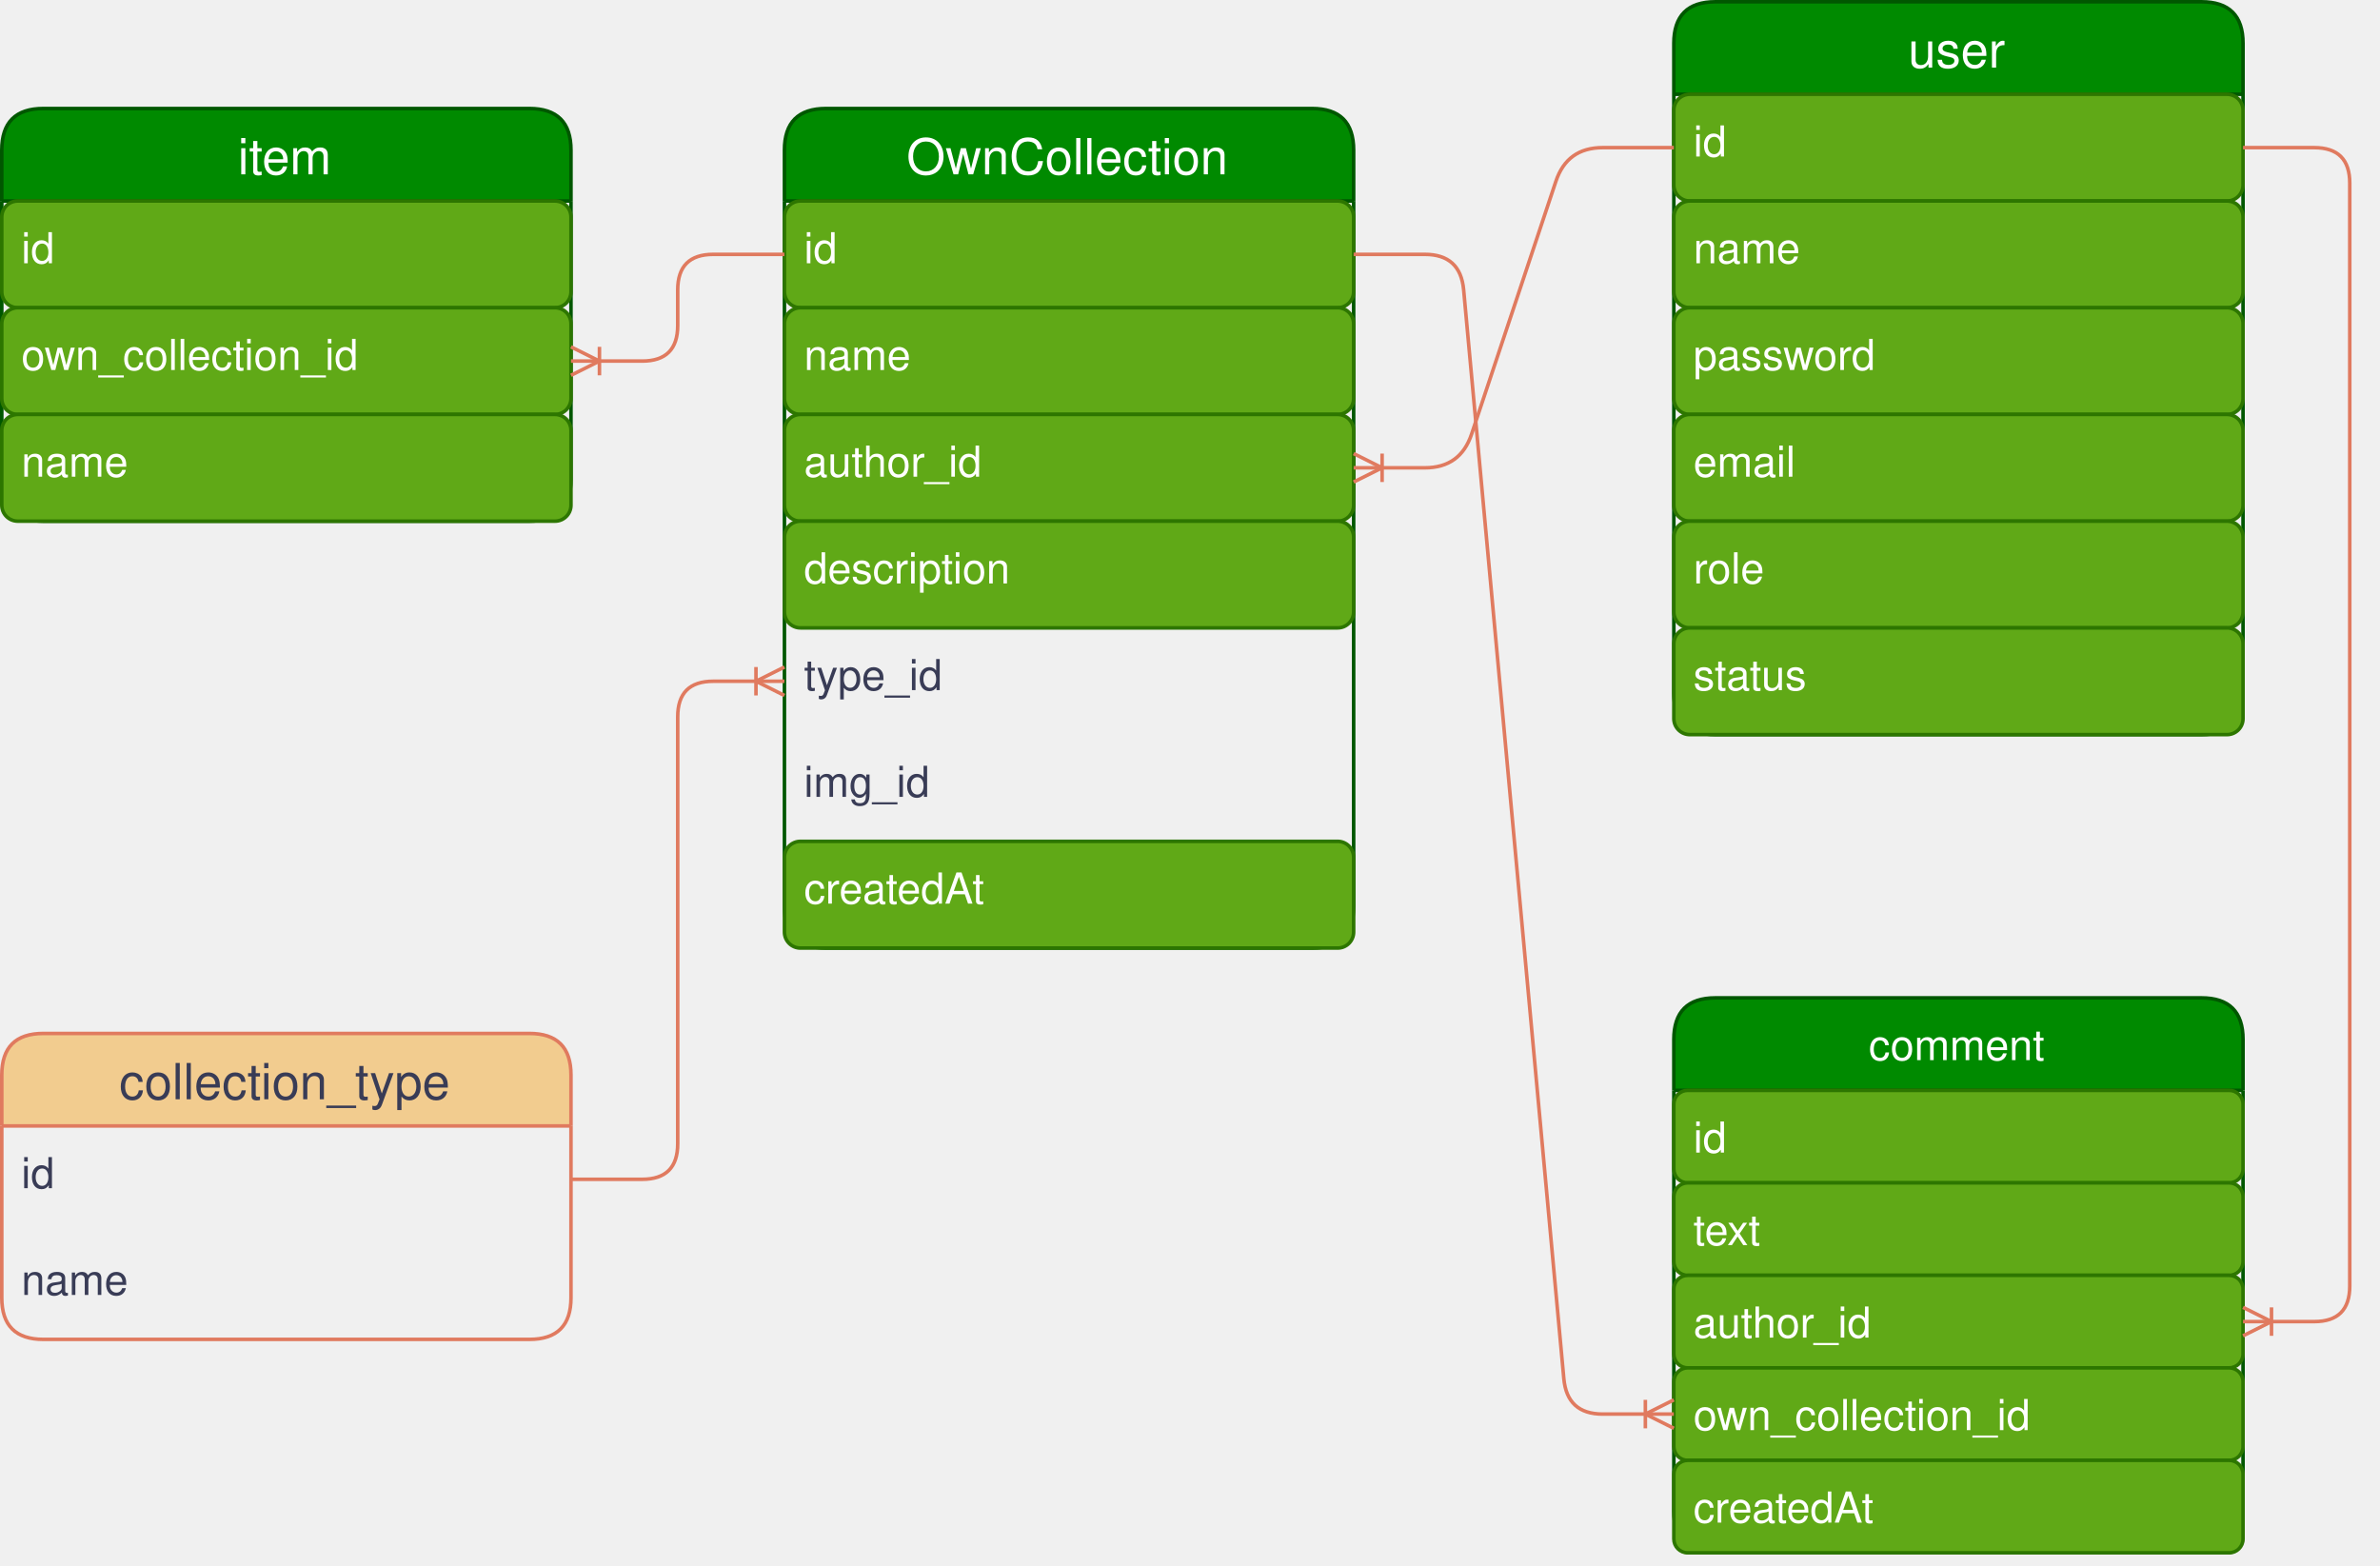
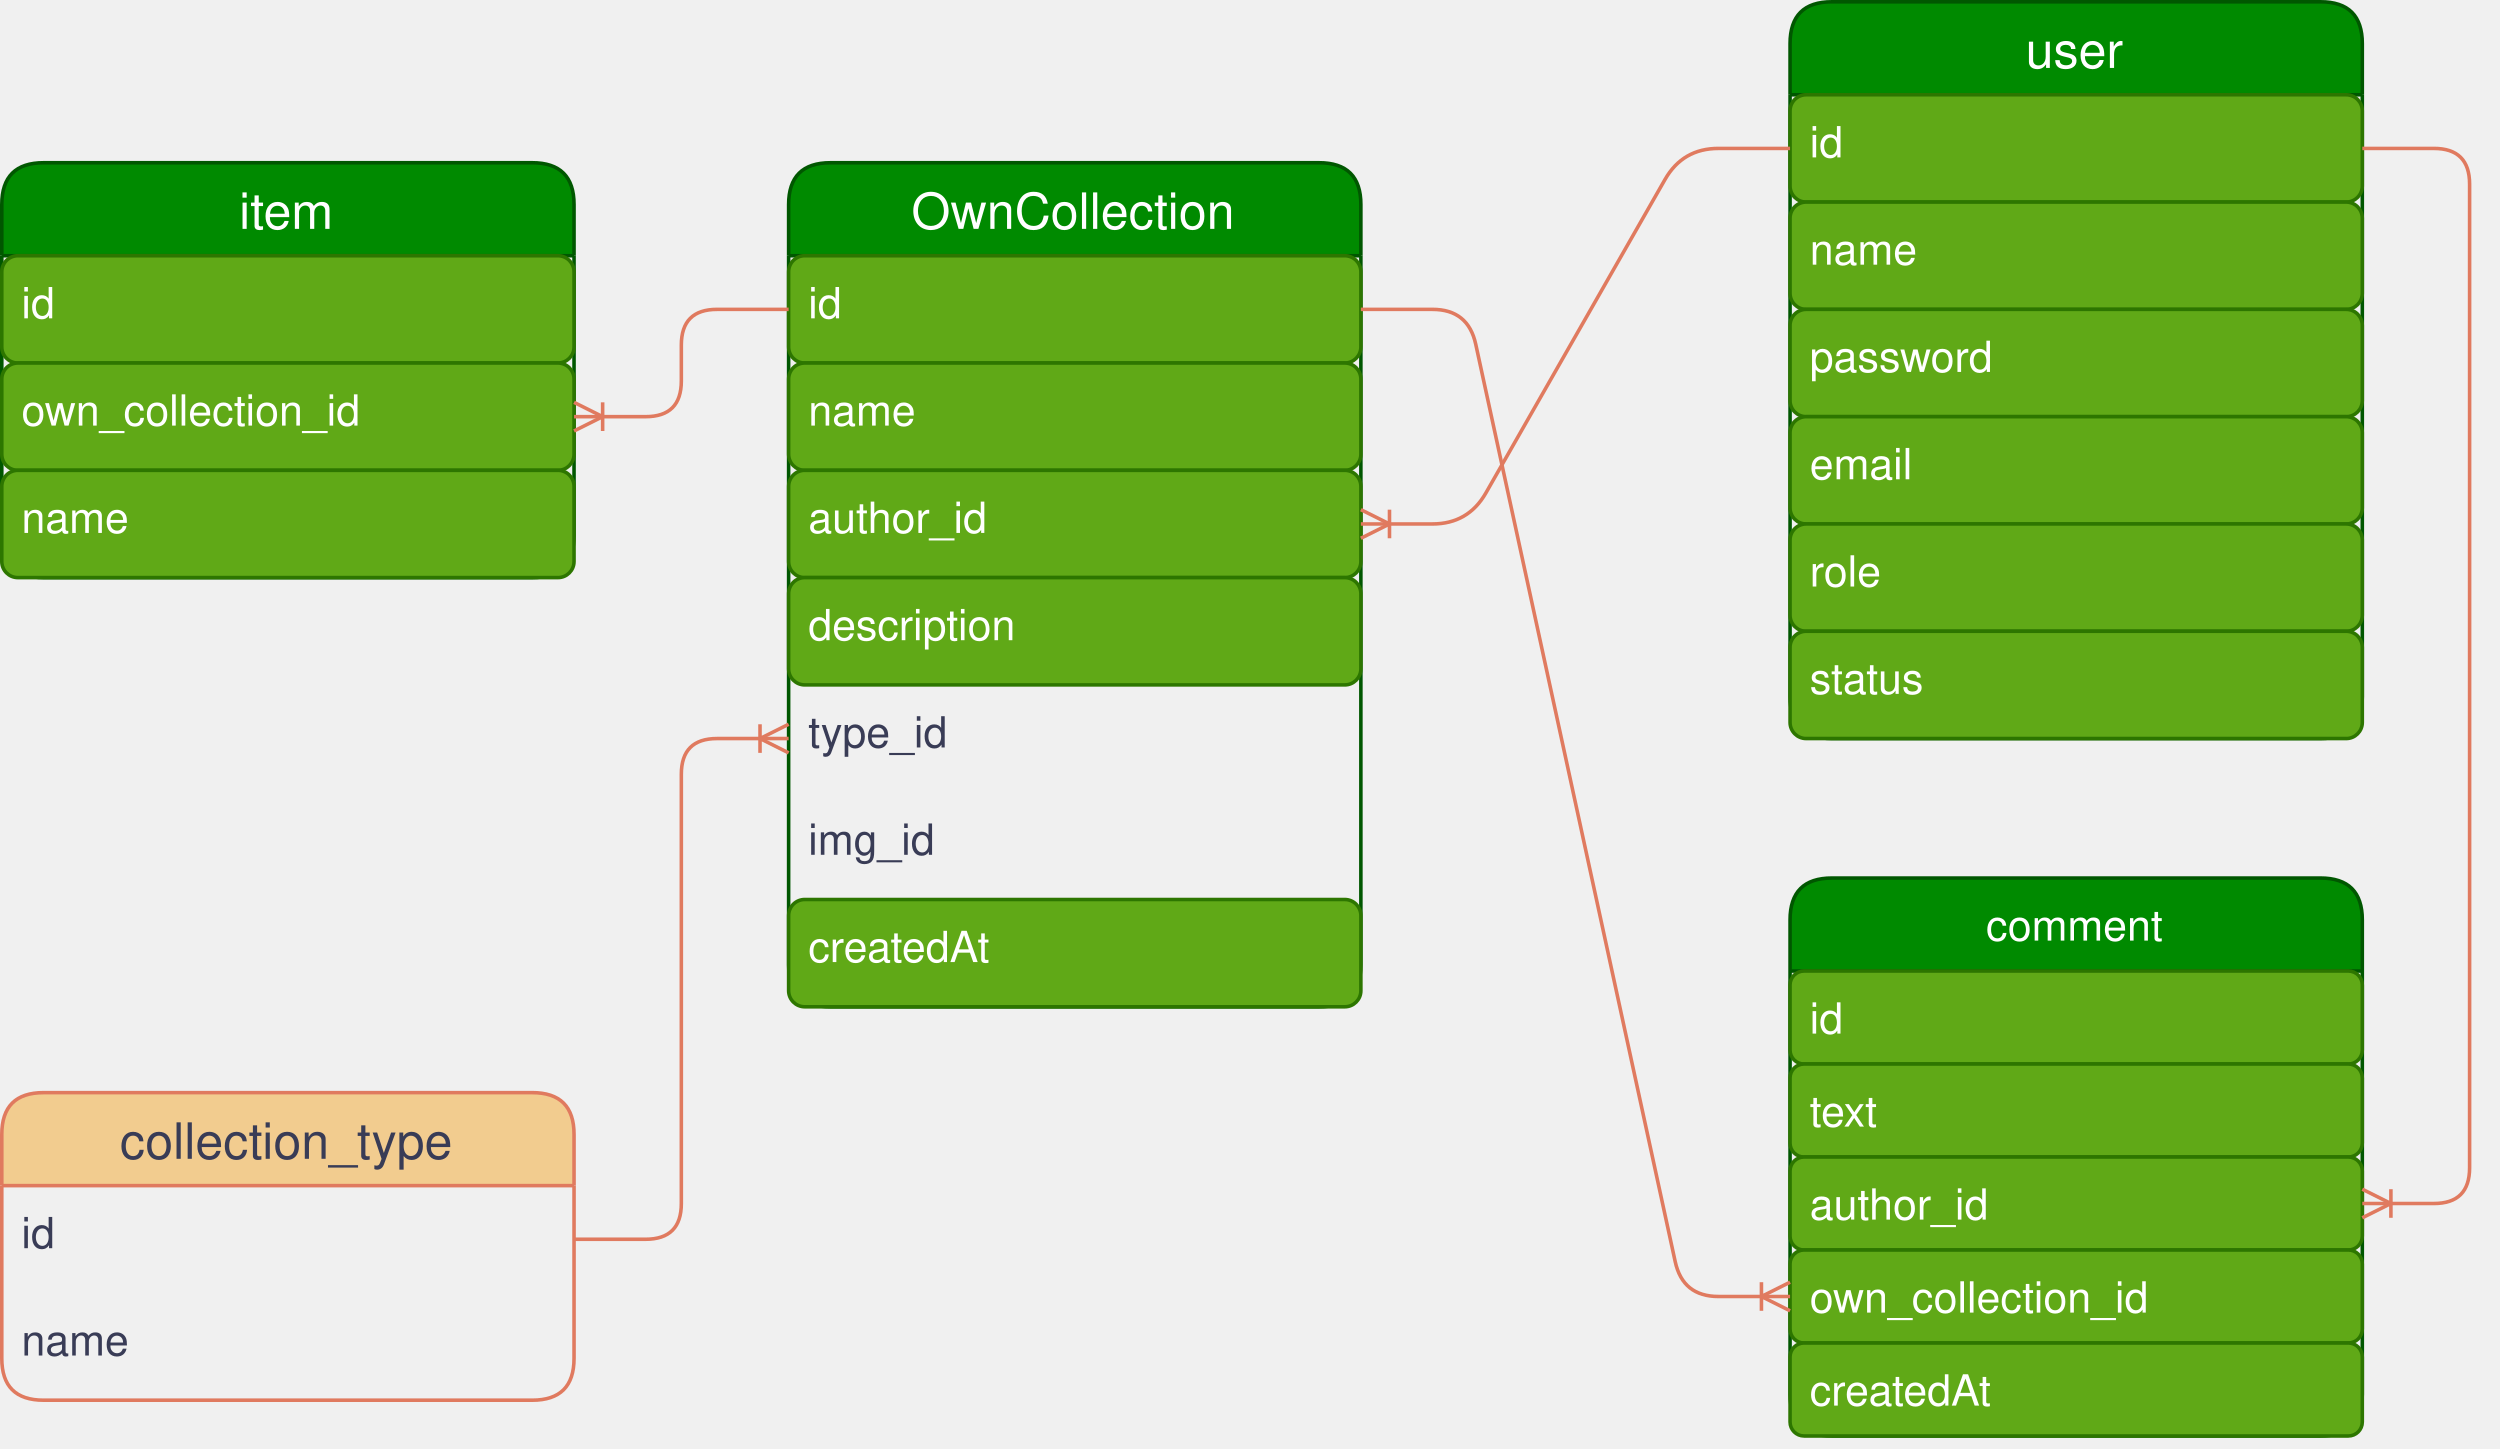
- <svg xmlns="http://www.w3.org/2000/svg" version="1.1" width="669px" height="440px" viewBox="-0.5 -0.5 669 440" content="&lt;mxfile host=&quot;drawio-plugin&quot; modified=&quot;2021-08-26T10:12:43.938Z&quot; agent=&quot;5.0 (X11; Linux x86_64) AppleWebKit/537.36 (KHTML, like Gecko) Chrome/89.0.439.114 Safari/537.36&quot; etag=&quot;9OZeUvCS_pHBGeTTd2EE&quot; version=&quot;14.7.4&quot; type=&quot;embed&quot;&gt;&lt;diagram id=&quot;23iRSUPoRavnBvh4doch&quot; name=&quot;Page-1&quot;&gt;7Zxtb5s6FMc/Td5OPENeNmmy+6LVndor3ZeTCw6xZjAyTtPs088GEwImDUsCzVZP1RSOjfHx7/jhf0o6sefJ21cKsvUjiSCeWEb0NrHvJ5blGT7/Xxh2pcEJpqUhpigqTWZteEY/oTQa0rpBEcwbFRkhmKGsaQxJmsKQNWyAUrJtVlsR3HxqBmKoGJ5DgFXr/yhi69IaWH5t/weieF092fSkfy8g/BFTsknl8yaWvXSW5v2iLE5A1ZZ0NF+DiGwPTPZiYs8pIaz8lLzNIRZDWw1bed/ySOm+3xSmrM8NVnnDK8Ab6fomh1T2je2q8ci3KMEg5VezFUnZsywx+HW4Rjh6ADuyEQ/MGR+A6mq2JhT95PUB5kUmN/BiyiRuy2vUeBZ3yjYpzHmdb5UXZsv0CN4aFR9AzqreEIxBlqOXon/ixgTQGKUzwhhJZCWAUZzyzyFvizsrfSp7ZTriGmE8J5jQwnvbMAJgGEX3KfkBGyWuX5SIFg7sq+Kf6KAIBRjJvqh0JLBXSBl8OzBJWl8hSSCjO16lmlqujBw5s6pA2tZhanrStj4IUcvw5PSQUyPeN12HB/8gI6Q7WmwlWnhJO1a4I6xrrKx73yvHqjm6ngGmpi/uyECI0vgBrkSfndryJN0QJsKHaoWLKbNGUQTTYpAZYOBlH5IZQSkr3HRn/IePxtz44k5c/rQ5vzbra/4jqlPOLuUdBqjgAnk8baGIqUZkWBdwtnpzrrh6/bjaxuVYHQVrChKowQ4C1h0RrKuAzUCebwnVs3YYuMGIcD0FLkwAwprsIGT5EW88tL6ClhKsF+SByDojkrVVtPxMzDa5hnsMrkKyg/dxuP6IcAOF7b/blLuJuURFJNWq6mZVlWM0VZXbV1XZV1BVU62qzuQc9Ob8AaqqymVpWTUG2TFllWkqZMGG8UX3u564A+EdU1iZalI0gnlIUda5i2vA1wA8qr4y1UQm22Ww9/RNSXloOwArTX8gU3tqz11vEKajKiv19I2SWCP9XT0V3I6eMtXEdEghYDC6Y3oZHuaAbIzJV81PIwYTBa3Wybeik83gPJ28390vChc1463P2z1Bu71Jf4RSVpOiZJt+D/eZM62rBuM8qm5Wj2g6IzIc2lE1s5rEPJi+QlzpXb0Rs0trPg+WXVG+MPw7d3mBTrt4V7fNntt6cIVdvXqB6Yxd/fNotgbeaW++H7CXW2putP8ar4He3qbd8dKfAhNGMazWb+4WYrsniIFY+hd1iTJea5ZUazhMozvx2i6/XDxx4v+RR5DuzlodMXiBeLZ/DfdwyS1fxH1nyczJhobSJ+k231xiuFcxpU24+y6mQy5GlxyqjLQYplfY6EUXLfmMbyJ664XbMVsLt98CXjok76qZKw25rYasdkPlMCgNFcGzd7xfPKlJnU8RT9U+1wgoWwfU5QGlZpE+RUBNO+LJ1/F0eTypaaaQJAlM1Zzz3yVhbjjv2P7Wg230VCime42vPZwvUfpkLSrpiIvD7UyMCgoBvpNmRrIbPgCf9Yqm15v/byoY6xq0VQVToNW8x+PtWiPythTeA7zNo6GfhO4HI0JXVe2Av3LQ8E/CNw1nRPqjvFigqZ+mbvc8x12F+ocKxWNy8B0BeeQ3BkfP0yfSV9VGdzvqsH2qt85Vh+0vRbcbup46tFV1+PcGUUeKwb61lJXtnMgMnJtiMK+WYuCX9V90KKvXfzXDXvwC&lt;/diagram&gt;&lt;/mxfile&gt;" style="background-color: rgb(244, 241, 222);">
+ <svg xmlns="http://www.w3.org/2000/svg" version="1.1" width="699px" height="405px" viewBox="-0.5 -0.5 699 405" content="&lt;mxfile host=&quot;drawio-plugin&quot; modified=&quot;2021-08-29T10:53:20.258Z&quot; agent=&quot;5.0 (X11; Linux x86_64) AppleWebKit/537.36 (KHTML, like Gecko) Chrome/89.0.439.114 Safari/537.36&quot; etag=&quot;1cMofl_ZxWvcLk78-C-c&quot; version=&quot;14.7.4&quot; type=&quot;embed&quot;&gt;&lt;diagram id=&quot;23iRSUPoRavnBvh4doch&quot; name=&quot;Page-1&quot;&gt;7Zxdc6o4GMc/jbc7JAjoZbV69qKdPdPuzF6eSSFi5oSECbHW8+k3QBAhtrIq1D1Nx5maJyEk+T15+T+iI3eevH0TKF0/8gjTEXSit5F7P4IQOGCq/uWWXWlxp05piAWJdKHa8Ex+4epKbd2QCGeNgpJzKknaNIacMRzKhg0JwbfNYitOm3dNUYwNw3OIqGn9h0RyXVonMKjtf2ISr6s7A193+AWFP2PBN0zfbwTd5XgJ7hdldoKqunRHszWK+PbA5C5G7lxwLst3ydsc03xsq2Err1u+k7tvt8BMdrkAlhe8IrrRXd9kWOi2yV01HtmWJBQxlZqtOJPPOsdR6XBNaPSAdnyT3zCTagCq1GzNBfmlyiOqsoAyqGwhNW7oN0o851fqOgXOVJnvVS9Ay/SI3hoFH1Amq9ZwSlGakZeiffmFCRIxYTMuJU90IURJzNT7UNWlOqv7VLYKjPM0oXTOKRdF713HmSDHKZov+E/cyPGCIiev4cC+Kv7yBuaugCPdFpOOBvaKhcRvByZN6xvmCZZip4roXH+iPUfPLK9MbWsvBb4usT7wUOj4enbomRHva669Q73RDnLcWVzDWVRO21VUP+SxoYL3gV8OVXNwfQdNQZBfkaKQsPgBr/I2j2vLk+5GbuJqpFa0mDFrEkWYFWMskUQve49MOWGy6KY3Uy81GnPnD2/kqbvNVRrUafXKiwuFjqkGI1Jgwcqdtjh3qYZjwAsww86YNVbod+PqOpdjHRtYGUqwBdsLWG9AsJ4BNkVZtuXCztp+4E4GhOsbcHGCCLVkeyGrTnjDoQ0MtIJTuyD3RHY8IFnXRKuOxHKTWbj9wA0GhDsx2P61ZaqbVClUwpkVVTcrqsZOS1Q5HVWVewVVNbWq6kzOk86cP0FVVaEsK6uGIDukrALAIIs2Ui26P+zE7QnvkMIKmDHRCGehIOnRXdwCvgbgQfUVMAOZcpfiztOX8fLQdgBWm/6HTN2pO/f8XpgOqqzM0zdJYov0ykiH1FPADEyHAiOJoztpl+F+DsjOkHzN+DSRODHQWp18KzoZtD987KiT97v7Re5iRrztebsjaK8z6c9QymZQlG/Zj3AfObO6qjfOg+pm84hmIyL9oR1UM5tBzIPpm4sru6s3fHYJ5/PJ8piXL5zgzltecKi/eFd3QcdtfXKFXb16EO6MXf1rarb9VLvJvRyasdHua7wFenub9pGH/gyYOIpxtX6rbhG5e8IU5Uv/os4xxmstk2oNxyy6y5/aVcnFkyL+N39EbHfW6kjRC6az/VO4h0tu+RzuB0tmxjci1H3S3VabS4z3Kqa05d39ENMhF+eYHKqMohimV9xoxTFa+h7fc++tF+4xaC3cQQt42SF9Vc3cqMhrVQTbFZXDYFRUOM++4938yQzqfAl/qva5hkO51qEudygzivQlHGp6xJ8C60+X+5MZZgp5kmBmxpx/Lwlzw3HH9pceugcevWt87eF8idIlalFJR1ocbmf5qJAQ0Tttljy94QPwWU/x+Z35/0cFA69B21QwBVrLezjeHhyQNzR49/A0j4V+EnowGRC6qWp7/MjBwj8JHzjjAekP8mCBpX6autvxHHcV6p8qFN+Tgx8IyHc+MXj3PH0ifFVtdLejDr2WOoTnqsNWRbBd0fXUoWuqw9/XiY6EGNxbC1m54xORgXNDDOBqIQaVrH/QoSxe/2qGu/gX&lt;/diagram&gt;&lt;/mxfile&gt;" style="background-color: rgb(244, 241, 222);">
  <defs>
-     <clipPath id="mx-clip-474-31-152-30-0">
-       <rect x="474" y="31" width="152" height="30" />
-     </clipPath>
-     <clipPath id="mx-clip-474-61-152-30-0">
-       <rect x="474" y="61" width="152" height="30" />
-     </clipPath>
-     <clipPath id="mx-clip-474-91-152-30-0">
-       <rect x="474" y="91" width="152" height="30" />
-     </clipPath>
-     <clipPath id="mx-clip-474-121-152-30-0">
-       <rect x="474" y="121" width="152" height="30" />
-     </clipPath>
-     <clipPath id="mx-clip-474-151-152-30-0">
-       <rect x="474" y="151" width="152" height="30" />
-     </clipPath>
-     <clipPath id="mx-clip-474-181-152-30-0">
-       <rect x="474" y="181" width="152" height="30" />
-     </clipPath>
-     <clipPath id="mx-clip-224-61-152-30-0">
-       <rect x="224" y="61" width="152" height="30" />
-     </clipPath>
-     <clipPath id="mx-clip-224-91-152-30-0">
-       <rect x="224" y="91" width="152" height="30" />
-     </clipPath>
-     <clipPath id="mx-clip-224-121-152-30-0">
-       <rect x="224" y="121" width="152" height="30" />
-     </clipPath>
-     <clipPath id="mx-clip-224-151-152-30-0">
-       <rect x="224" y="151" width="152" height="30" />
-     </clipPath>
-     <clipPath id="mx-clip-224-181-152-30-0">
-       <rect x="224" y="181" width="152" height="30" />
-     </clipPath>
-     <clipPath id="mx-clip-224-211-152-30-0">
-       <rect x="224" y="211" width="152" height="30" />
-     </clipPath>
-     <clipPath id="mx-clip-224-241-152-30-0">
-       <rect x="224" y="241" width="152" height="30" />
-     </clipPath>
-     <clipPath id="mx-clip-4-61-152-30-0">
-       <rect x="4" y="61" width="152" height="30" />
-     </clipPath>
-     <clipPath id="mx-clip-4-91-152-30-0">
-       <rect x="4" y="91" width="152" height="30" />
-     </clipPath>
-     <clipPath id="mx-clip-4-121-152-30-0">
-       <rect x="4" y="121" width="152" height="30" />
-     </clipPath>
-     <clipPath id="mx-clip-4-321-152-30-0">
-       <rect x="4" y="321" width="152" height="30" />
-     </clipPath>
-     <clipPath id="mx-clip-4-351-152-30-0">
-       <rect x="4" y="351" width="152" height="30" />
-     </clipPath>
-     <clipPath id="mx-clip-474-311-152-26-0">
-       <rect x="474" y="311" width="152" height="26" />
-     </clipPath>
-     <clipPath id="mx-clip-474-337-152-26-0">
-       <rect x="474" y="337" width="152" height="26" />
-     </clipPath>
-     <clipPath id="mx-clip-474-363-152-26-0">
-       <rect x="474" y="363" width="152" height="26" />
-     </clipPath>
-     <clipPath id="mx-clip-474-389-152-26-0">
-       <rect x="474" y="389" width="152" height="26" />
-     </clipPath>
-     <clipPath id="mx-clip-474-415-152-26-0">
-       <rect x="474" y="415" width="152" height="26" />
+     <clipPath id="mx-clip-504-31-152-30-0">
+       <rect x="504" y="31" width="152" height="30" />
+     </clipPath>
+     <clipPath id="mx-clip-504-61-152-30-0">
+       <rect x="504" y="61" width="152" height="30" />
+     </clipPath>
+     <clipPath id="mx-clip-504-91-152-30-0">
+       <rect x="504" y="91" width="152" height="30" />
+     </clipPath>
+     <clipPath id="mx-clip-504-121-152-30-0">
+       <rect x="504" y="121" width="152" height="30" />
+     </clipPath>
+     <clipPath id="mx-clip-504-151-152-30-0">
+       <rect x="504" y="151" width="152" height="30" />
+     </clipPath>
+     <clipPath id="mx-clip-504-181-152-30-0">
+       <rect x="504" y="181" width="152" height="30" />
+     </clipPath>
+     <clipPath id="mx-clip-224-76-152-30-0">
+       <rect x="224" y="76" width="152" height="30" />
+     </clipPath>
+     <clipPath id="mx-clip-224-106-152-30-0">
+       <rect x="224" y="106" width="152" height="30" />
+     </clipPath>
+     <clipPath id="mx-clip-224-136-152-30-0">
+       <rect x="224" y="136" width="152" height="30" />
+     </clipPath>
+     <clipPath id="mx-clip-224-166-152-30-0">
+       <rect x="224" y="166" width="152" height="30" />
+     </clipPath>
+     <clipPath id="mx-clip-224-196-152-30-0">
+       <rect x="224" y="196" width="152" height="30" />
+     </clipPath>
+     <clipPath id="mx-clip-224-226-152-30-0">
+       <rect x="224" y="226" width="152" height="30" />
+     </clipPath>
+     <clipPath id="mx-clip-224-256-152-30-0">
+       <rect x="224" y="256" width="152" height="30" />
+     </clipPath>
+     <clipPath id="mx-clip-4-76-152-30-0">
+       <rect x="4" y="76" width="152" height="30" />
+     </clipPath>
+     <clipPath id="mx-clip-4-106-152-30-0">
+       <rect x="4" y="106" width="152" height="30" />
+     </clipPath>
+     <clipPath id="mx-clip-4-136-152-30-0">
+       <rect x="4" y="136" width="152" height="30" />
+     </clipPath>
+     <clipPath id="mx-clip-4-336-152-30-0">
+       <rect x="4" y="336" width="152" height="30" />
+     </clipPath>
+     <clipPath id="mx-clip-4-366-152-30-0">
+       <rect x="4" y="366" width="152" height="30" />
+     </clipPath>
+     <clipPath id="mx-clip-504-276-152-26-0">
+       <rect x="504" y="276" width="152" height="26" />
+     </clipPath>
+     <clipPath id="mx-clip-504-302-152-26-0">
+       <rect x="504" y="302" width="152" height="26" />
+     </clipPath>
+     <clipPath id="mx-clip-504-328-152-26-0">
+       <rect x="504" y="328" width="152" height="26" />
+     </clipPath>
+     <clipPath id="mx-clip-504-354-152-26-0">
+       <rect x="504" y="354" width="152" height="26" />
+     </clipPath>
+     <clipPath id="mx-clip-504-380-152-26-0">
+       <rect x="504" y="380" width="152" height="26" />
    </clipPath>
  </defs>
  <g>
-     <path d="M 630 26 L 630 11.7 Q 630 0 618.3 0 L 481.7 0 Q 470 0 470 11.7 L 470 26" fill="#008a00" stroke="#005700" stroke-miterlimit="10" pointer-events="all" />
-     <path d="M 470 26 L 470 194.3 Q 470 206 481.7 206 L 618.3 206 Q 630 206 630 194.3 L 630 26" fill="none" stroke="#005700" stroke-miterlimit="10" pointer-events="none" />
-     <path d="M 470 26 L 630 26" fill="none" stroke="#005700" stroke-miterlimit="10" pointer-events="none" />
+     <path d="M 660 26 L 660 11.7 Q 660 0 648.3 0 L 511.7 0 Q 500 0 500 11.7 L 500 26" fill="#008a00" stroke="#005700" stroke-miterlimit="10" pointer-events="all" />
+     <path d="M 500 26 L 500 194.3 Q 500 206 511.7 206 L 648.3 206 Q 660 206 660 194.3 L 660 26" fill="none" stroke="#005700" stroke-miterlimit="10" pointer-events="none" />
+     <path d="M 500 26 L 660 26" fill="none" stroke="#005700" stroke-miterlimit="10" pointer-events="none" />
    <g fill="#ffffff" font-family="Helvetica" pointer-events="none" text-anchor="middle" font-size="14px">
-       <text x="549.5" y="18.5">user</text>
-     </g>
-     <rect x="470" y="26" width="160" height="30" rx="4.5" ry="4.5" fill="#60a917" stroke="#2d7600" pointer-events="none" />
-     <g fill="#ffffff" font-family="Helvetica" pointer-events="none" clip-path="url(#mx-clip-474-31-152-30-0)" font-size="12px">
-       <text x="475.5" y="43.5">id</text>
-     </g>
-     <rect x="470" y="56" width="160" height="30" rx="4.5" ry="4.5" fill="#60a917" stroke="#2d7600" pointer-events="none" />
-     <g fill="#ffffff" font-family="Helvetica" pointer-events="none" clip-path="url(#mx-clip-474-61-152-30-0)" font-size="12px">
-       <text x="475.5" y="73.5">name</text>
-     </g>
-     <rect x="470" y="86" width="160" height="30" rx="4.5" ry="4.5" fill="#60a917" stroke="#2d7600" pointer-events="none" />
-     <g fill="#ffffff" font-family="Helvetica" pointer-events="none" clip-path="url(#mx-clip-474-91-152-30-0)" font-size="12px">
-       <text x="475.5" y="103.5">password</text>
-     </g>
-     <rect x="470" y="116" width="160" height="30" rx="4.5" ry="4.5" fill="#60a917" stroke="#2d7600" pointer-events="none" />
-     <g fill="#ffffff" font-family="Helvetica" pointer-events="none" clip-path="url(#mx-clip-474-121-152-30-0)" font-size="12px">
-       <text x="475.5" y="133.5">email</text>
-     </g>
-     <rect x="470" y="146" width="160" height="30" rx="4.5" ry="4.5" fill="#60a917" stroke="#2d7600" pointer-events="none" />
-     <g fill="#ffffff" font-family="Helvetica" pointer-events="none" clip-path="url(#mx-clip-474-151-152-30-0)" font-size="12px">
-       <text x="475.5" y="163.5">role</text>
-     </g>
-     <rect x="470" y="176" width="160" height="30" rx="4.5" ry="4.5" fill="#60a917" stroke="#2d7600" pointer-events="none" />
-     <g fill="#ffffff" font-family="Helvetica" pointer-events="none" clip-path="url(#mx-clip-474-181-152-30-0)" font-size="12px">
-       <text x="475.5" y="193.5">status</text>
-     </g>
-     <path d="M 380 56 L 380 41.7 Q 380 30 368.3 30 L 231.7 30 Q 220 30 220 41.7 L 220 56" fill="#008a00" stroke="#005700" stroke-miterlimit="10" pointer-events="none" />
-     <path d="M 220 56 L 220 254.3 Q 220 266 231.7 266 L 368.3 266 Q 380 266 380 254.3 L 380 56" fill="none" stroke="#005700" stroke-miterlimit="10" pointer-events="none" />
-     <path d="M 220 56 L 380 56" fill="none" stroke="#005700" stroke-miterlimit="10" pointer-events="none" />
+       <text x="579.5" y="18.5">user</text>
+     </g>
+     <rect x="500" y="26" width="160" height="30" rx="4.5" ry="4.5" fill="#60a917" stroke="#2d7600" pointer-events="none" />
+     <g fill="#ffffff" font-family="Helvetica" pointer-events="none" clip-path="url(#mx-clip-504-31-152-30-0)" font-size="12px">
+       <text x="505.5" y="43.5">id</text>
+     </g>
+     <rect x="500" y="56" width="160" height="30" rx="4.5" ry="4.5" fill="#60a917" stroke="#2d7600" pointer-events="none" />
+     <g fill="#ffffff" font-family="Helvetica" pointer-events="none" clip-path="url(#mx-clip-504-61-152-30-0)" font-size="12px">
+       <text x="505.5" y="73.5">name</text>
+     </g>
+     <rect x="500" y="86" width="160" height="30" rx="4.5" ry="4.5" fill="#60a917" stroke="#2d7600" pointer-events="none" />
+     <g fill="#ffffff" font-family="Helvetica" pointer-events="none" clip-path="url(#mx-clip-504-91-152-30-0)" font-size="12px">
+       <text x="505.5" y="103.5">password</text>
+     </g>
+     <rect x="500" y="116" width="160" height="30" rx="4.5" ry="4.5" fill="#60a917" stroke="#2d7600" pointer-events="none" />
+     <g fill="#ffffff" font-family="Helvetica" pointer-events="none" clip-path="url(#mx-clip-504-121-152-30-0)" font-size="12px">
+       <text x="505.5" y="133.5">email</text>
+     </g>
+     <rect x="500" y="146" width="160" height="30" rx="4.5" ry="4.5" fill="#60a917" stroke="#2d7600" pointer-events="none" />
+     <g fill="#ffffff" font-family="Helvetica" pointer-events="none" clip-path="url(#mx-clip-504-151-152-30-0)" font-size="12px">
+       <text x="505.5" y="163.5">role</text>
+     </g>
+     <rect x="500" y="176" width="160" height="30" rx="4.5" ry="4.5" fill="#60a917" stroke="#2d7600" pointer-events="none" />
+     <g fill="#ffffff" font-family="Helvetica" pointer-events="none" clip-path="url(#mx-clip-504-181-152-30-0)" font-size="12px">
+       <text x="505.5" y="193.5">status</text>
+     </g>
+     <path d="M 380 71 L 380 56.7 Q 380 45 368.3 45 L 231.7 45 Q 220 45 220 56.7 L 220 71" fill="#008a00" stroke="#005700" stroke-miterlimit="10" pointer-events="none" />
+     <path d="M 220 71 L 220 269.3 Q 220 281 231.7 281 L 368.3 281 Q 380 281 380 269.3 L 380 71" fill="none" stroke="#005700" stroke-miterlimit="10" pointer-events="none" />
+     <path d="M 220 71 L 380 71" fill="none" stroke="#005700" stroke-miterlimit="10" pointer-events="none" />
    <g fill="#ffffff" font-family="Helvetica" pointer-events="none" text-anchor="middle" font-size="14px">
-       <text x="299.5" y="48.5">OwnCollection</text>
-     </g>
-     <rect x="220" y="56" width="160" height="30" rx="4.5" ry="4.5" fill="#60a917" stroke="#2d7600" pointer-events="none" />
-     <g fill="#ffffff" font-family="Helvetica" pointer-events="none" clip-path="url(#mx-clip-224-61-152-30-0)" font-size="12px">
-       <text x="225.5" y="73.5">id</text>
-     </g>
-     <rect x="220" y="86" width="160" height="30" rx="4.5" ry="4.5" fill="#60a917" stroke="#2d7600" pointer-events="none" />
-     <g fill="#ffffff" font-family="Helvetica" pointer-events="none" clip-path="url(#mx-clip-224-91-152-30-0)" font-size="12px">
-       <text x="225.5" y="103.5">name</text>
-     </g>
-     <rect x="220" y="116" width="160" height="30" rx="4.5" ry="4.5" fill="#60a917" stroke="#2d7600" pointer-events="none" />
-     <g fill="#ffffff" font-family="Helvetica" pointer-events="none" clip-path="url(#mx-clip-224-121-152-30-0)" font-size="12px">
-       <text x="225.5" y="133.5">author_id</text>
-     </g>
-     <rect x="220" y="146" width="160" height="30" rx="4.5" ry="4.5" fill="#60a917" stroke="#2d7600" pointer-events="none" />
-     <g fill="#ffffff" font-family="Helvetica" pointer-events="none" clip-path="url(#mx-clip-224-151-152-30-0)" font-size="12px">
-       <text x="225.5" y="163.5">description</text>
-     </g>
-     <g fill="#393C56" font-family="Helvetica" pointer-events="none" clip-path="url(#mx-clip-224-181-152-30-0)" font-size="12px">
-       <text x="225.5" y="193.5">type_id</text>
-     </g>
-     <g fill="#393C56" font-family="Helvetica" pointer-events="none" clip-path="url(#mx-clip-224-211-152-30-0)" font-size="12px">
-       <text x="225.5" y="223.5">img_id</text>
-     </g>
-     <rect x="220" y="236" width="160" height="30" rx="4.5" ry="4.5" fill="#60a917" stroke="#2d7600" pointer-events="none" />
-     <g fill="#ffffff" font-family="Helvetica" pointer-events="none" clip-path="url(#mx-clip-224-241-152-30-0)" font-size="12px">
-       <text x="225.5" y="253.5">createdAt</text>
-     </g>
-     <path d="M 160 56 L 160 41.7 Q 160 30 148.3 30 L 11.7 30 Q 0 30 0 41.7 L 0 56" fill="#008a00" stroke="#005700" stroke-miterlimit="10" pointer-events="none" />
-     <path d="M 0 56 L 0 134.3 Q 0 146 11.7 146 L 148.3 146 Q 160 146 160 134.3 L 160 56" fill="none" stroke="#005700" stroke-miterlimit="10" pointer-events="none" />
-     <path d="M 0 56 L 160 56" fill="none" stroke="#005700" stroke-miterlimit="10" pointer-events="none" />
+       <text x="299.5" y="63.5">OwnCollection</text>
+     </g>
+     <rect x="220" y="71" width="160" height="30" rx="4.5" ry="4.5" fill="#60a917" stroke="#2d7600" pointer-events="none" />
+     <g fill="#ffffff" font-family="Helvetica" pointer-events="none" clip-path="url(#mx-clip-224-76-152-30-0)" font-size="12px">
+       <text x="225.5" y="88.5">id</text>
+     </g>
+     <rect x="220" y="101" width="160" height="30" rx="4.5" ry="4.5" fill="#60a917" stroke="#2d7600" pointer-events="none" />
+     <g fill="#ffffff" font-family="Helvetica" pointer-events="none" clip-path="url(#mx-clip-224-106-152-30-0)" font-size="12px">
+       <text x="225.5" y="118.5">name</text>
+     </g>
+     <rect x="220" y="131" width="160" height="30" rx="4.5" ry="4.5" fill="#60a917" stroke="#2d7600" pointer-events="none" />
+     <g fill="#ffffff" font-family="Helvetica" pointer-events="none" clip-path="url(#mx-clip-224-136-152-30-0)" font-size="12px">
+       <text x="225.5" y="148.5">author_id</text>
+     </g>
+     <rect x="220" y="161" width="160" height="30" rx="4.5" ry="4.5" fill="#60a917" stroke="#2d7600" pointer-events="none" />
+     <g fill="#ffffff" font-family="Helvetica" pointer-events="none" clip-path="url(#mx-clip-224-166-152-30-0)" font-size="12px">
+       <text x="225.5" y="178.5">description</text>
+     </g>
+     <g fill="#393C56" font-family="Helvetica" pointer-events="none" clip-path="url(#mx-clip-224-196-152-30-0)" font-size="12px">
+       <text x="225.5" y="208.5">type_id</text>
+     </g>
+     <g fill="#393C56" font-family="Helvetica" pointer-events="none" clip-path="url(#mx-clip-224-226-152-30-0)" font-size="12px">
+       <text x="225.5" y="238.5">img_id</text>
+     </g>
+     <rect x="220" y="251" width="160" height="30" rx="4.5" ry="4.5" fill="#60a917" stroke="#2d7600" pointer-events="none" />
+     <g fill="#ffffff" font-family="Helvetica" pointer-events="none" clip-path="url(#mx-clip-224-256-152-30-0)" font-size="12px">
+       <text x="225.5" y="268.5">createdAt</text>
+     </g>
+     <path d="M 160 71 L 160 56.7 Q 160 45 148.3 45 L 11.7 45 Q 0 45 0 56.7 L 0 71" fill="#008a00" stroke="#005700" stroke-miterlimit="10" pointer-events="none" />
+     <path d="M 0 71 L 0 149.3 Q 0 161 11.7 161 L 148.3 161 Q 160 161 160 149.3 L 160 71" fill="none" stroke="#005700" stroke-miterlimit="10" pointer-events="none" />
+     <path d="M 0 71 L 160 71" fill="none" stroke="#005700" stroke-miterlimit="10" pointer-events="none" />
    <g fill="#ffffff" font-family="Helvetica" pointer-events="none" text-anchor="middle" font-size="14px">
-       <text x="79.5" y="48.5">item</text>
-     </g>
-     <rect x="0" y="56" width="160" height="30" rx="4.5" ry="4.5" fill="#60a917" stroke="#2d7600" pointer-events="none" />
-     <g fill="#ffffff" font-family="Helvetica" pointer-events="none" clip-path="url(#mx-clip-4-61-152-30-0)" font-size="12px">
-       <text x="5.5" y="73.5">id</text>
-     </g>
-     <rect x="0" y="86" width="160" height="30" rx="4.5" ry="4.5" fill="#60a917" stroke="#2d7600" pointer-events="none" />
-     <g fill="#ffffff" font-family="Helvetica" pointer-events="none" clip-path="url(#mx-clip-4-91-152-30-0)" font-size="12px">
-       <text x="5.5" y="103.5">own_collection_id</text>
-     </g>
-     <rect x="0" y="116" width="160" height="30" rx="4.5" ry="4.5" fill="#60a917" stroke="#2d7600" pointer-events="none" />
-     <g fill="#ffffff" font-family="Helvetica" pointer-events="none" clip-path="url(#mx-clip-4-121-152-30-0)" font-size="12px">
-       <text x="5.5" y="133.5">name</text>
-     </g>
-     <path d="M 160 316 L 160 301.7 Q 160 290 148.3 290 L 11.7 290 Q 0 290 0 301.7 L 0 316" fill="#f2cc8f" stroke="#e07a5f" stroke-miterlimit="10" pointer-events="none" />
-     <path d="M 0 316 L 0 364.3 Q 0 376 11.7 376 L 148.3 376 Q 160 376 160 364.3 L 160 316" fill="none" stroke="#e07a5f" stroke-miterlimit="10" pointer-events="none" />
-     <path d="M 0 316 L 160 316" fill="none" stroke="#e07a5f" stroke-miterlimit="10" pointer-events="none" />
+       <text x="79.5" y="63.5">item</text>
+     </g>
+     <rect x="0" y="71" width="160" height="30" rx="4.5" ry="4.5" fill="#60a917" stroke="#2d7600" pointer-events="none" />
+     <g fill="#ffffff" font-family="Helvetica" pointer-events="none" clip-path="url(#mx-clip-4-76-152-30-0)" font-size="12px">
+       <text x="5.5" y="88.5">id</text>
+     </g>
+     <rect x="0" y="101" width="160" height="30" rx="4.5" ry="4.5" fill="#60a917" stroke="#2d7600" pointer-events="none" />
+     <g fill="#ffffff" font-family="Helvetica" pointer-events="none" clip-path="url(#mx-clip-4-106-152-30-0)" font-size="12px">
+       <text x="5.5" y="118.5">own_collection_id</text>
+     </g>
+     <rect x="0" y="131" width="160" height="30" rx="4.5" ry="4.5" fill="#60a917" stroke="#2d7600" pointer-events="none" />
+     <g fill="#ffffff" font-family="Helvetica" pointer-events="none" clip-path="url(#mx-clip-4-136-152-30-0)" font-size="12px">
+       <text x="5.5" y="148.5">name</text>
+     </g>
+     <path d="M 160 331 L 160 316.7 Q 160 305 148.3 305 L 11.7 305 Q 0 305 0 316.7 L 0 331" fill="#f2cc8f" stroke="#e07a5f" stroke-miterlimit="10" pointer-events="none" />
+     <path d="M 0 331 L 0 379.3 Q 0 391 11.7 391 L 148.3 391 Q 160 391 160 379.3 L 160 331" fill="none" stroke="#e07a5f" stroke-miterlimit="10" pointer-events="none" />
+     <path d="M 0 331 L 160 331" fill="none" stroke="#e07a5f" stroke-miterlimit="10" pointer-events="none" />
    <g fill="#393C56" font-family="Helvetica" pointer-events="none" text-anchor="middle" font-size="14px">
-       <text x="79.5" y="308.5">collection_type</text>
-     </g>
-     <g fill="#393C56" font-family="Helvetica" pointer-events="none" clip-path="url(#mx-clip-4-321-152-30-0)" font-size="12px">
-       <text x="5.5" y="333.5">id</text>
-     </g>
-     <g fill="#393C56" font-family="Helvetica" pointer-events="none" clip-path="url(#mx-clip-4-351-152-30-0)" font-size="12px">
-       <text x="5.5" y="363.5">name</text>
-     </g>
-     <path d="M 470 41 L 450 41 Q 440 41 436.84 50.49 L 413.16 121.51 Q 410 131 400 131 L 380 131" fill="none" stroke="#e07a5f" stroke-miterlimit="10" pointer-events="none" />
-     <path d="M 388 127 L 388 135 M 380 135 L 388 131 L 380 127" fill="none" stroke="#e07a5f" stroke-miterlimit="10" pointer-events="none" />
-     <path d="M 160 331 L 180 331 Q 190 331 190 321 L 190 271 Q 190 261 190 251 L 190 201 Q 190 191 200 191 L 220 191" fill="none" stroke="#e07a5f" stroke-miterlimit="10" pointer-events="none" />
-     <path d="M 212 195 L 212 187 M 220 187 L 212 191 L 220 195" fill="none" stroke="#e07a5f" stroke-miterlimit="10" pointer-events="none" />
-     <path d="M 220 71 L 200 71 Q 190 71 190 81 L 190 91 Q 190 101 180 101 L 160 101" fill="none" stroke="#e07a5f" stroke-miterlimit="10" pointer-events="none" />
-     <path d="M 168 97 L 168 105 M 160 105 L 168 101 L 160 97" fill="none" stroke="#e07a5f" stroke-miterlimit="10" pointer-events="none" />
-     <path d="M 630 306 L 630 291.7 Q 630 280 618.3 280 L 481.7 280 Q 470 280 470 291.7 L 470 306" fill="#008a00" stroke="#005700" stroke-miterlimit="10" pointer-events="none" />
-     <path d="M 470 306 L 470 424.3 Q 470 436 481.7 436 L 618.3 436 Q 630 436 630 424.3 L 630 306" fill="none" stroke="#005700" stroke-miterlimit="10" pointer-events="none" />
-     <path d="M 470 306 L 630 306" fill="none" stroke="#005700" stroke-miterlimit="10" pointer-events="none" />
+       <text x="79.5" y="323.5">collection_type</text>
+     </g>
+     <g fill="#393C56" font-family="Helvetica" pointer-events="none" clip-path="url(#mx-clip-4-336-152-30-0)" font-size="12px">
+       <text x="5.5" y="348.5">id</text>
+     </g>
+     <g fill="#393C56" font-family="Helvetica" pointer-events="none" clip-path="url(#mx-clip-4-366-152-30-0)" font-size="12px">
+       <text x="5.5" y="378.5">name</text>
+     </g>
+     <path d="M 500 41 L 480 41 Q 470 41 465.04 49.68 L 414.96 137.32 Q 410 146 400 146 L 380 146" fill="none" stroke="#e07a5f" stroke-miterlimit="10" pointer-events="none" />
+     <path d="M 388 142 L 388 150 M 380 150 L 388 146 L 380 142" fill="none" stroke="#e07a5f" stroke-miterlimit="10" pointer-events="none" />
+     <path d="M 160 346 L 180 346 Q 190 346 190 336 L 190 286 Q 190 276 190 266 L 190 216 Q 190 206 200 206 L 220 206" fill="none" stroke="#e07a5f" stroke-miterlimit="10" pointer-events="none" />
+     <path d="M 212 210 L 212 202 M 220 202 L 212 206 L 220 210" fill="none" stroke="#e07a5f" stroke-miterlimit="10" pointer-events="none" />
+     <path d="M 220 86 L 200 86 Q 190 86 190 96 L 190 106 Q 190 116 180 116 L 160 116" fill="none" stroke="#e07a5f" stroke-miterlimit="10" pointer-events="none" />
+     <path d="M 168 112 L 168 120 M 160 120 L 168 116 L 160 112" fill="none" stroke="#e07a5f" stroke-miterlimit="10" pointer-events="none" />
+     <path d="M 660 271 L 660 256.7 Q 660 245 648.3 245 L 511.7 245 Q 500 245 500 256.7 L 500 271" fill="#008a00" stroke="#005700" stroke-miterlimit="10" pointer-events="none" />
+     <path d="M 500 271 L 500 389.3 Q 500 401 511.7 401 L 648.3 401 Q 660 401 660 389.3 L 660 271" fill="none" stroke="#005700" stroke-miterlimit="10" pointer-events="none" />
+     <path d="M 500 271 L 660 271" fill="none" stroke="#005700" stroke-miterlimit="10" pointer-events="none" />
    <g fill="#ffffff" font-family="Helvetica" pointer-events="none" text-anchor="middle" font-size="12px">
-       <text x="549.5" y="297.5">comment</text>
-     </g>
-     <rect x="470" y="306" width="160" height="26" rx="3.9" ry="3.9" fill="#60a917" stroke="#2d7600" pointer-events="none" />
-     <g fill="#ffffff" font-family="Helvetica" pointer-events="none" clip-path="url(#mx-clip-474-311-152-26-0)" font-size="12px">
-       <text x="475.5" y="323.5">id</text>
-     </g>
-     <rect x="470" y="332" width="160" height="26" rx="3.9" ry="3.9" fill="#60a917" stroke="#2d7600" pointer-events="none" />
-     <g fill="#ffffff" font-family="Helvetica" pointer-events="none" clip-path="url(#mx-clip-474-337-152-26-0)" font-size="12px">
-       <text x="475.5" y="349.5">text</text>
-     </g>
-     <rect x="470" y="358" width="160" height="26" rx="3.9" ry="3.9" fill="#60a917" stroke="#2d7600" pointer-events="none" />
-     <g fill="#ffffff" font-family="Helvetica" pointer-events="none" clip-path="url(#mx-clip-474-363-152-26-0)" font-size="12px">
-       <text x="475.5" y="375.5">author_id</text>
-     </g>
-     <rect x="470" y="384" width="160" height="26" rx="3.9" ry="3.9" fill="#60a917" stroke="#2d7600" pointer-events="none" />
-     <g fill="#ffffff" font-family="Helvetica" pointer-events="none" clip-path="url(#mx-clip-474-389-152-26-0)" font-size="12px">
-       <text x="475.5" y="401.5">own_collection_id</text>
-     </g>
-     <rect x="470" y="410" width="160" height="26" rx="3.9" ry="3.9" fill="#60a917" stroke="#2d7600" pointer-events="none" />
-     <g fill="#ffffff" font-family="Helvetica" pointer-events="none" clip-path="url(#mx-clip-474-415-152-26-0)" font-size="12px">
-       <text x="475.5" y="427.5">createdAt</text>
-     </g>
-     <path d="M 630 41 L 650 41 Q 660 41 660 51 L 660 361 Q 660 371 650 371 L 630 371" fill="none" stroke="#e07a5f" stroke-miterlimit="10" pointer-events="none" />
-     <path d="M 638 367 L 638 375 M 630 375 L 638 371 L 630 367" fill="none" stroke="#e07a5f" stroke-miterlimit="10" pointer-events="none" />
-     <path d="M 380 71 L 400 71 Q 410 71 410.92 80.96 L 439.08 387.04 Q 440 397 450 397 L 470 397" fill="none" stroke="#e07a5f" stroke-miterlimit="10" pointer-events="none" />
-     <path d="M 462 401 L 462 393 M 470 393 L 462 397 L 470 401" fill="none" stroke="#e07a5f" stroke-miterlimit="10" pointer-events="none" />
+       <text x="579.5" y="262.5">comment</text>
+     </g>
+     <rect x="500" y="271" width="160" height="26" rx="3.9" ry="3.9" fill="#60a917" stroke="#2d7600" pointer-events="none" />
+     <g fill="#ffffff" font-family="Helvetica" pointer-events="none" clip-path="url(#mx-clip-504-276-152-26-0)" font-size="12px">
+       <text x="505.5" y="288.5">id</text>
+     </g>
+     <rect x="500" y="297" width="160" height="26" rx="3.9" ry="3.9" fill="#60a917" stroke="#2d7600" pointer-events="none" />
+     <g fill="#ffffff" font-family="Helvetica" pointer-events="none" clip-path="url(#mx-clip-504-302-152-26-0)" font-size="12px">
+       <text x="505.5" y="314.5">text</text>
+     </g>
+     <rect x="500" y="323" width="160" height="26" rx="3.9" ry="3.9" fill="#60a917" stroke="#2d7600" pointer-events="none" />
+     <g fill="#ffffff" font-family="Helvetica" pointer-events="none" clip-path="url(#mx-clip-504-328-152-26-0)" font-size="12px">
+       <text x="505.5" y="340.5">author_id</text>
+     </g>
+     <rect x="500" y="349" width="160" height="26" rx="3.9" ry="3.9" fill="#60a917" stroke="#2d7600" pointer-events="none" />
+     <g fill="#ffffff" font-family="Helvetica" pointer-events="none" clip-path="url(#mx-clip-504-354-152-26-0)" font-size="12px">
+       <text x="505.5" y="366.5">own_collection_id</text>
+     </g>
+     <rect x="500" y="375" width="160" height="26" rx="3.9" ry="3.9" fill="#60a917" stroke="#2d7600" pointer-events="none" />
+     <g fill="#ffffff" font-family="Helvetica" pointer-events="none" clip-path="url(#mx-clip-504-380-152-26-0)" font-size="12px">
+       <text x="505.5" y="392.5">createdAt</text>
+     </g>
+     <path d="M 660 41 L 680 41 Q 690 41 690 51 L 690 326 Q 690 336 680 336 L 660 336" fill="none" stroke="#e07a5f" stroke-miterlimit="10" pointer-events="none" />
+     <path d="M 668 332 L 668 340 M 660 340 L 668 336 L 660 332" fill="none" stroke="#e07a5f" stroke-miterlimit="10" pointer-events="none" />
+     <path d="M 380 86 L 400 86 Q 410 86 412.12 95.77 L 467.88 352.23 Q 470 362 480 362 L 500 362" fill="none" stroke="#e07a5f" stroke-miterlimit="10" pointer-events="none" />
+     <path d="M 492 366 L 492 358 M 500 358 L 492 362 L 500 366" fill="none" stroke="#e07a5f" stroke-miterlimit="10" pointer-events="none" />
  </g>
</svg>
